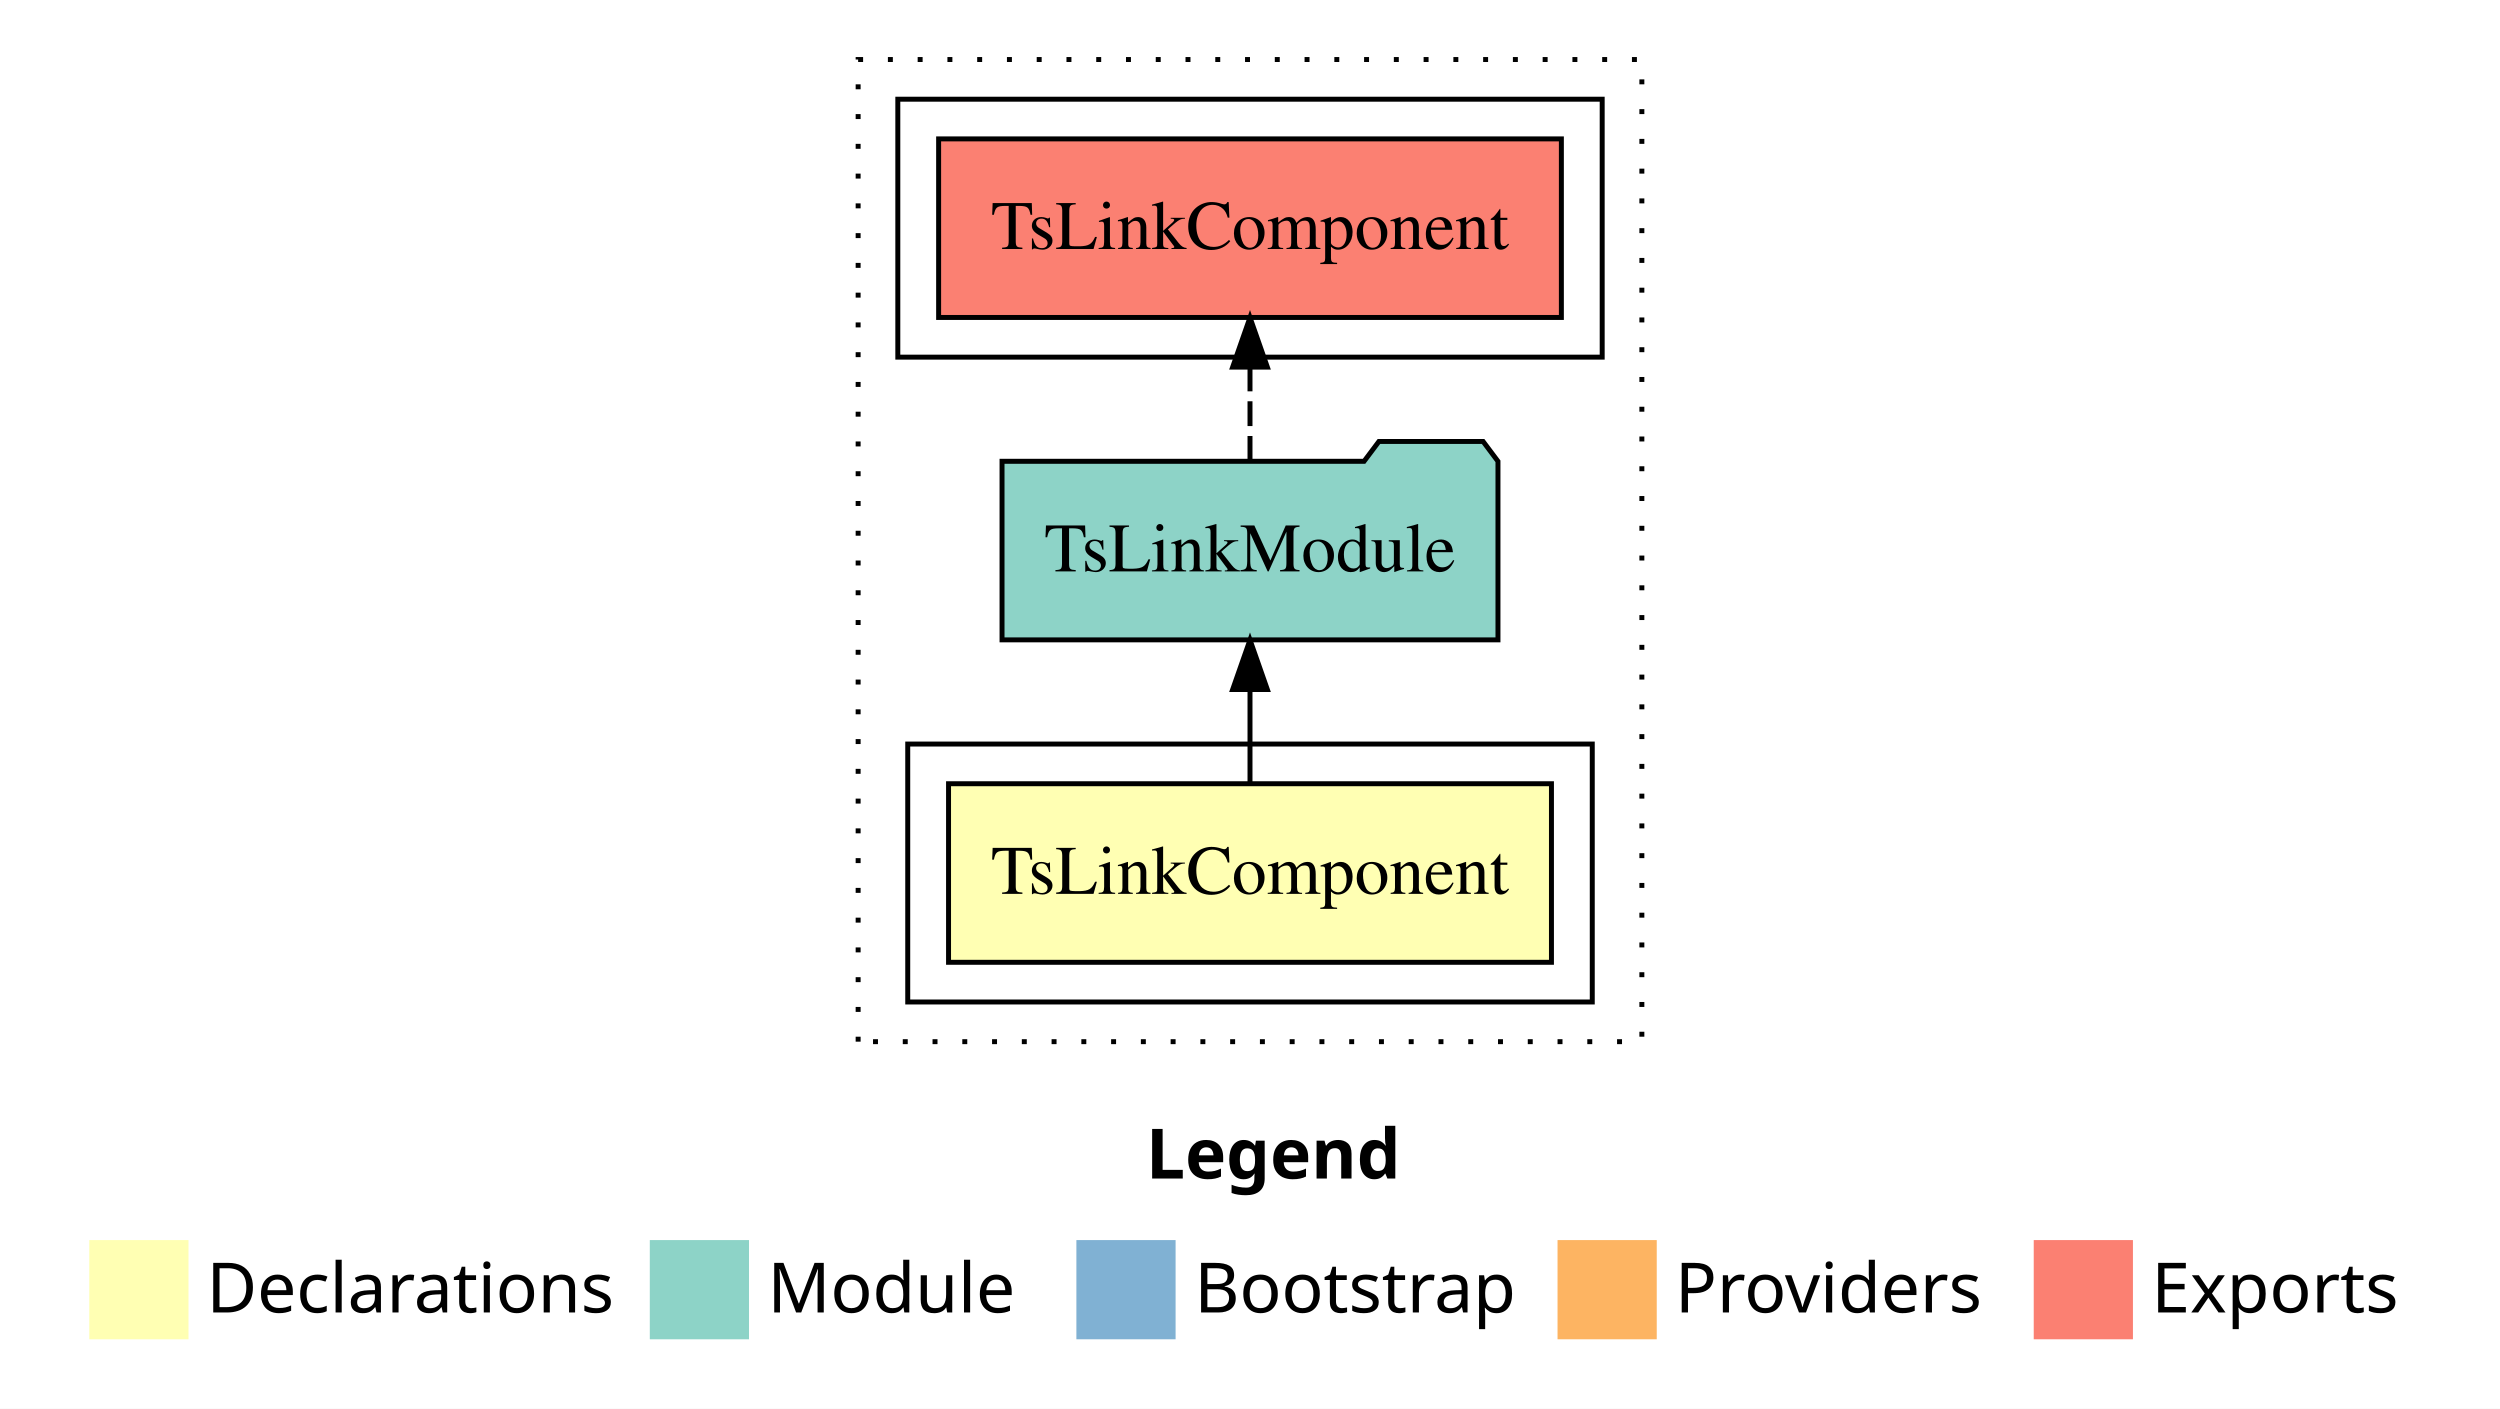
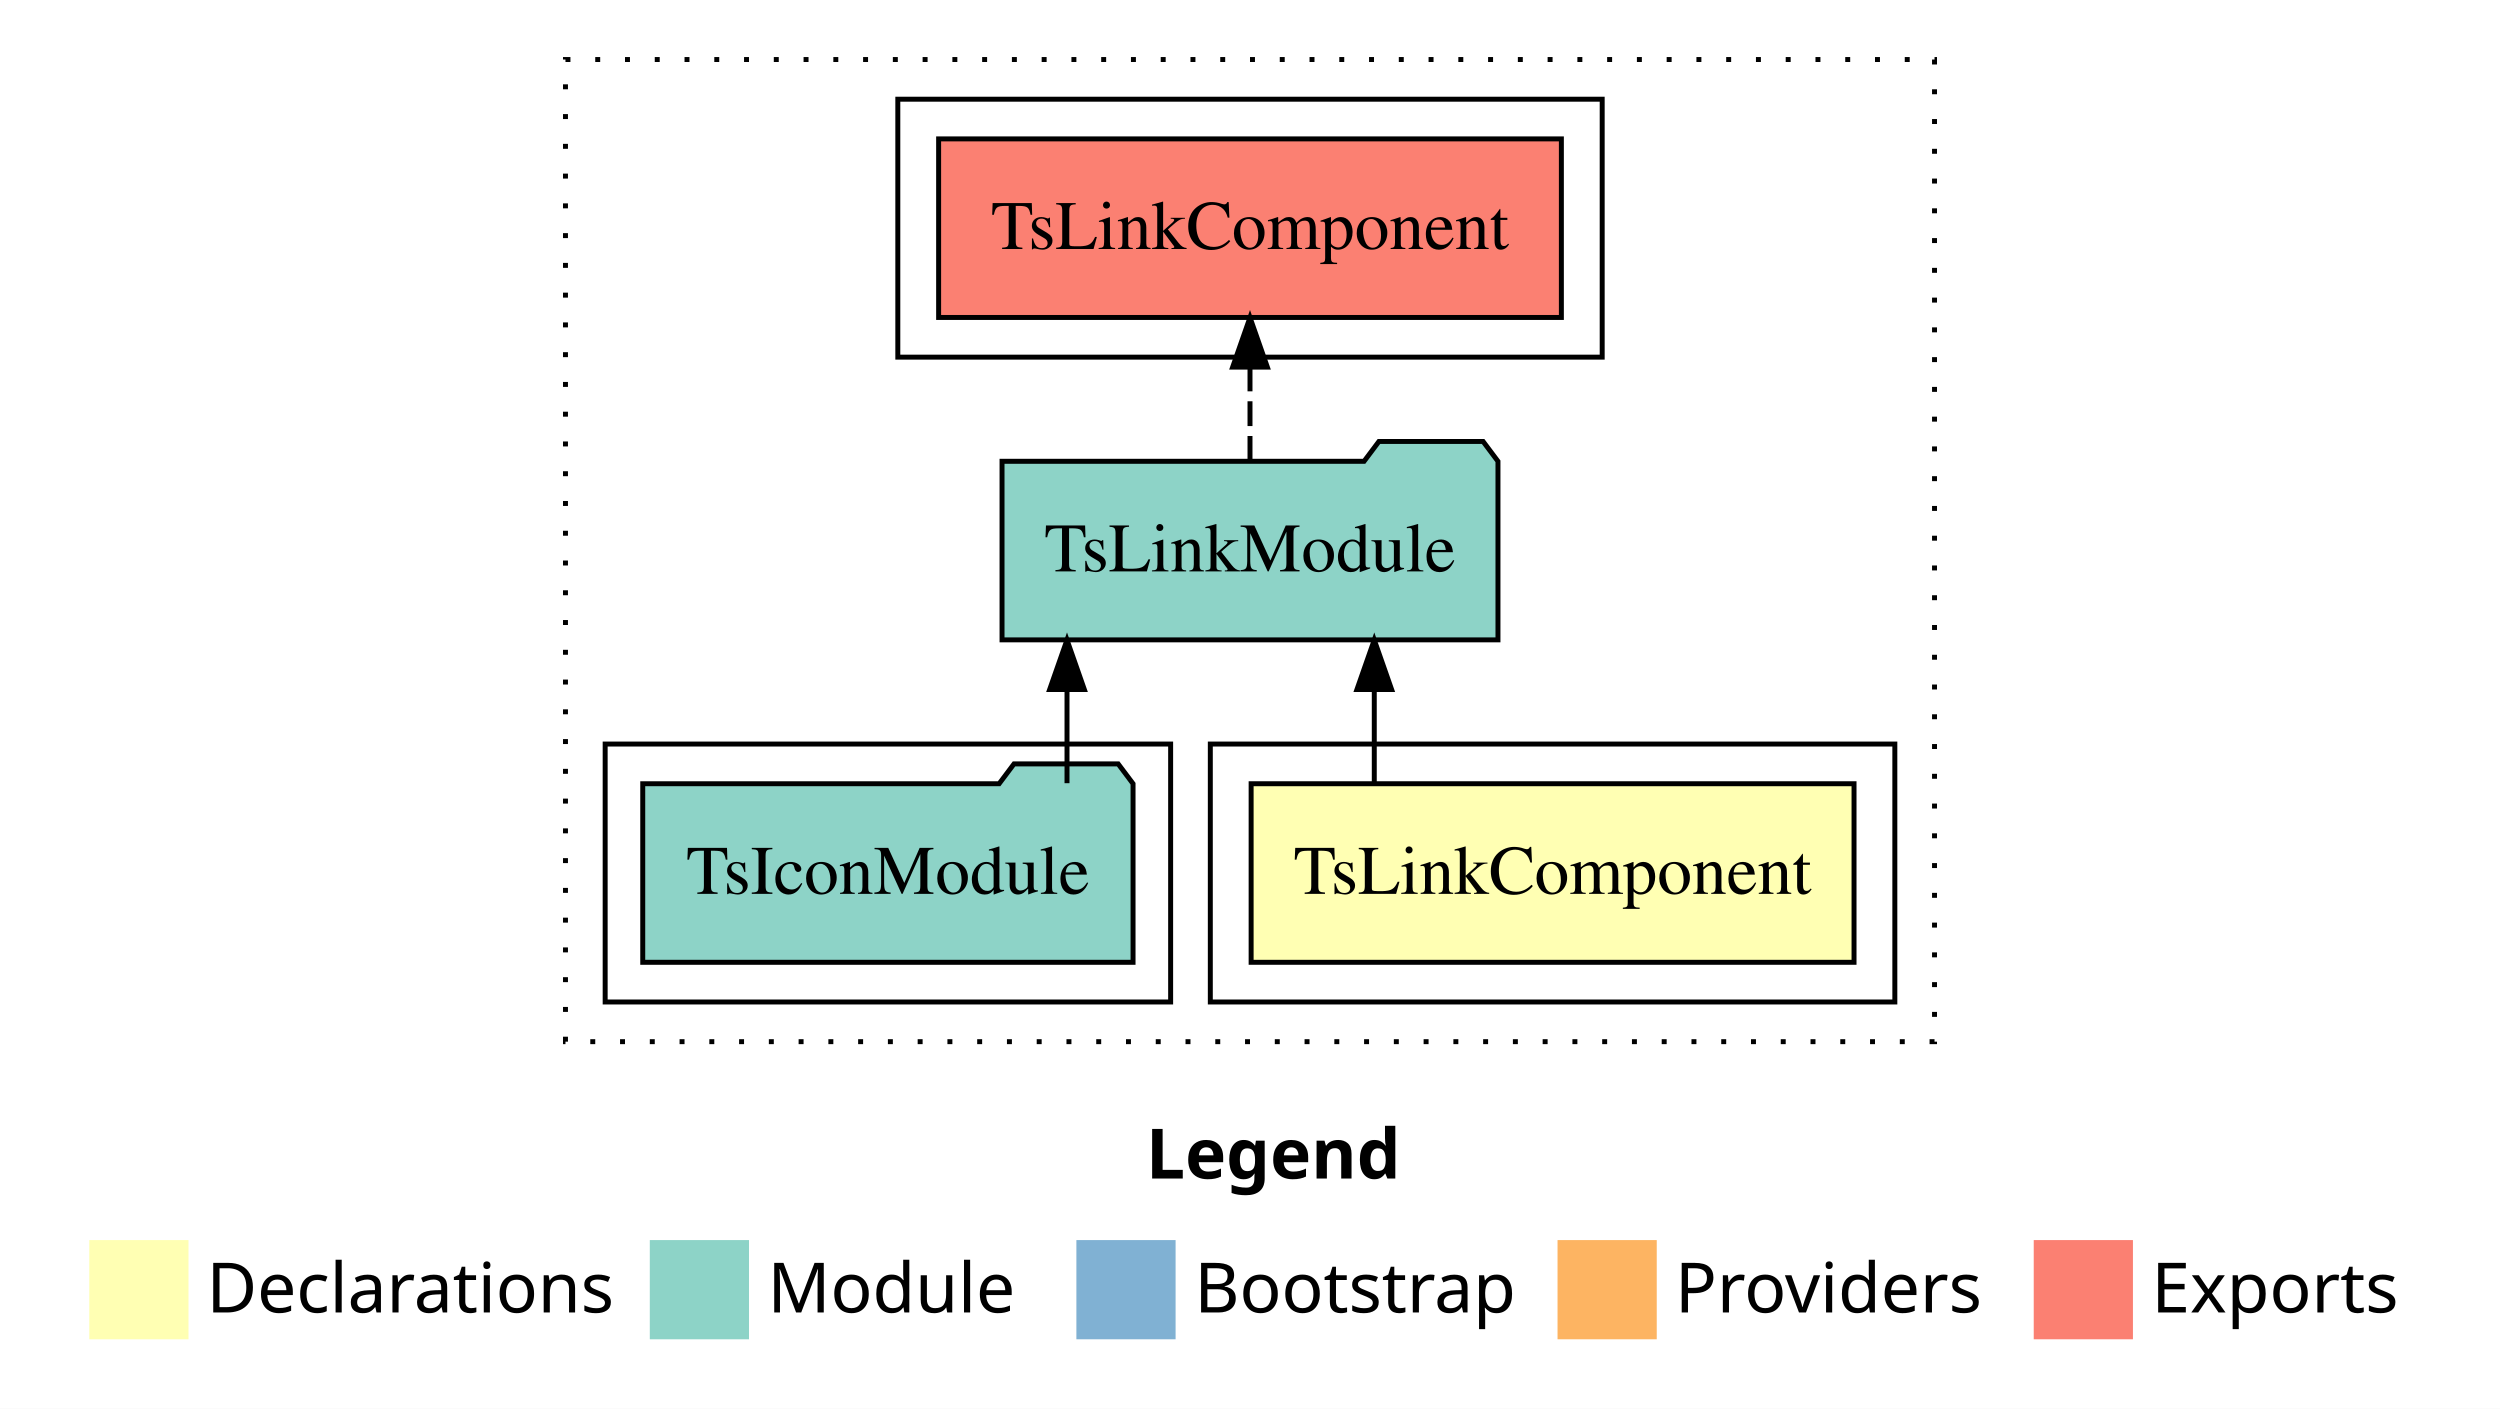
<svg xmlns="http://www.w3.org/2000/svg" width="504pt" height="284pt" viewBox="0.00 0.00 504.00 284.00">
  <g id="graph0" class="graph" transform="scale(1 1) rotate(0) translate(4 280)">
    <polygon fill="#ffffff" stroke="transparent" points="-4,4 -4,-280 500,-280 500,4 -4,4" />
    <text text-anchor="start" x="227.009" y="-42.4" font-family="sans-serif" font-weight="bold" font-size="14.00" fill="#000000">Legend</text>
    <polygon fill="#ffffb3" stroke="transparent" points="14,-10 14,-30 34,-30 34,-10 14,-10" />
    <text text-anchor="start" x="37.629" y="-15.4" font-family="sans-serif" font-size="14.00" fill="#000000">  Declarations</text>
    <polygon fill="#8dd3c7" stroke="transparent" points="127,-10 127,-30 147,-30 147,-10 127,-10" />
    <text text-anchor="start" x="150.725" y="-15.4" font-family="sans-serif" font-size="14.00" fill="#000000">  Module</text>
    <polygon fill="#80b1d3" stroke="transparent" points="213,-10 213,-30 233,-30 233,-10 213,-10" />
    <text text-anchor="start" x="236.781" y="-15.4" font-family="sans-serif" font-size="14.00" fill="#000000">  Bootstrap</text>
    <polygon fill="#fdb462" stroke="transparent" points="310,-10 310,-30 330,-30 330,-10 310,-10" />
    <text text-anchor="start" x="333.673" y="-15.4" font-family="sans-serif" font-size="14.00" fill="#000000">  Providers</text>
    <polygon fill="#fb8072" stroke="transparent" points="406,-10 406,-30 426,-30 426,-10 406,-10" />
    <text text-anchor="start" x="429.726" y="-15.4" font-family="sans-serif" font-size="14.00" fill="#000000">  Exports</text>
    <g id="clust1" class="cluster">
-       <polygon fill="none" stroke="#000000" stroke-dasharray="1,5" points="169,-70 169,-268 327,-268 327,-70 169,-70" />
+       <polygon fill="none" stroke="#000000" stroke-dasharray="1,5" points="110,-70 110,-268 386,-268 386,-70 110,-70" />
    </g>
    <g id="clust2" class="cluster">
-       <polygon fill="none" stroke="#000000" points="179,-78 179,-130 317,-130 317,-78 179,-78" />
+       <polygon fill="none" stroke="#000000" points="240,-78 240,-130 378,-130 378,-78 240,-78" />
+     </g>
+     <g id="clust4" class="cluster">
+       <polygon fill="none" stroke="#000000" points="118,-78 118,-130 232,-130 232,-78 118,-78" />
    </g>
    <g id="clust5" class="cluster">
      <polygon fill="none" stroke="#000000" points="177,-208 177,-260 319,-260 319,-208 177,-208" />
    </g>
    <g id="node1" class="node">
-       <polygon fill="#ffffb3" stroke="#000000" points="308.773,-122 187.227,-122 187.227,-86 308.773,-86 308.773,-122" />
-       <text text-anchor="middle" x="248" y="-99.8" font-family="Times,serif" font-size="14.00" fill="#000000">TsLinkComponent</text>
+       <polygon fill="#ffffb3" stroke="#000000" points="369.773,-122 248.227,-122 248.227,-86 369.773,-86 369.773,-122" />
+       <text text-anchor="middle" x="309" y="-99.8" font-family="Times,serif" font-size="14.00" fill="#000000">TsLinkComponent</text>
    </g>
    <g id="node2" class="node">
      <polygon fill="#8dd3c7" stroke="#000000" points="297.99,-187 294.99,-191 273.99,-191 270.99,-187 198.01,-187 198.01,-151 297.99,-151 297.99,-187" />
      <text text-anchor="middle" x="248" y="-164.8" font-family="Times,serif" font-size="14.00" fill="#000000">TsLinkModule</text>
    </g>
    <g id="edge1" class="edge">
-       <path fill="none" stroke="#000000" d="M248,-122.106C248,-122.106 248,-140.991 248,-140.991" />
-       <polygon fill="#000000" stroke="#000000" points="244.5,-140.991 248,-150.991 251.5,-140.991 244.5,-140.991" />
+       <path fill="none" stroke="#000000" d="M273.054,-122.106C273.054,-122.106 273.054,-140.991 273.054,-140.991" />
+       <polygon fill="#000000" stroke="#000000" points="269.554,-140.991 273.054,-150.991 276.554,-140.991 269.554,-140.991" />
    </g>
-     <g id="node3" class="node">
+     <g id="node4" class="node">
      <polygon fill="#fb8072" stroke="#000000" points="310.773,-252 185.227,-252 185.227,-216 310.773,-216 310.773,-252" />
      <text text-anchor="middle" x="248" y="-229.8" font-family="Times,serif" font-size="14.00" fill="#000000">TsLinkComponent </text>
    </g>
-     <g id="edge2" class="edge">
+     <g id="edge3" class="edge">
      <path fill="none" stroke="#000000" stroke-dasharray="5,2" d="M248,-187.106C248,-187.106 248,-205.991 248,-205.991" />
      <polygon fill="#000000" stroke="#000000" points="244.5,-205.991 248,-215.991 251.5,-205.991 244.5,-205.991" />
    </g>
+     <g id="node3" class="node">
+       <polygon fill="#8dd3c7" stroke="#000000" points="224.423,-122 221.423,-126 200.423,-126 197.423,-122 125.577,-122 125.577,-86 224.423,-86 224.423,-122" />
+       <text text-anchor="middle" x="175" y="-99.8" font-family="Times,serif" font-size="14.00" fill="#000000">TsIconModule</text>
+     </g>
+     <g id="edge2" class="edge">
+       <path fill="none" stroke="#000000" d="M211.108,-122.106C211.108,-122.106 211.108,-140.991 211.108,-140.991" />
+       <polygon fill="#000000" stroke="#000000" points="207.608,-140.991 211.108,-150.991 214.608,-140.991 207.608,-140.991" />
+     </g>
  </g>
</svg>
